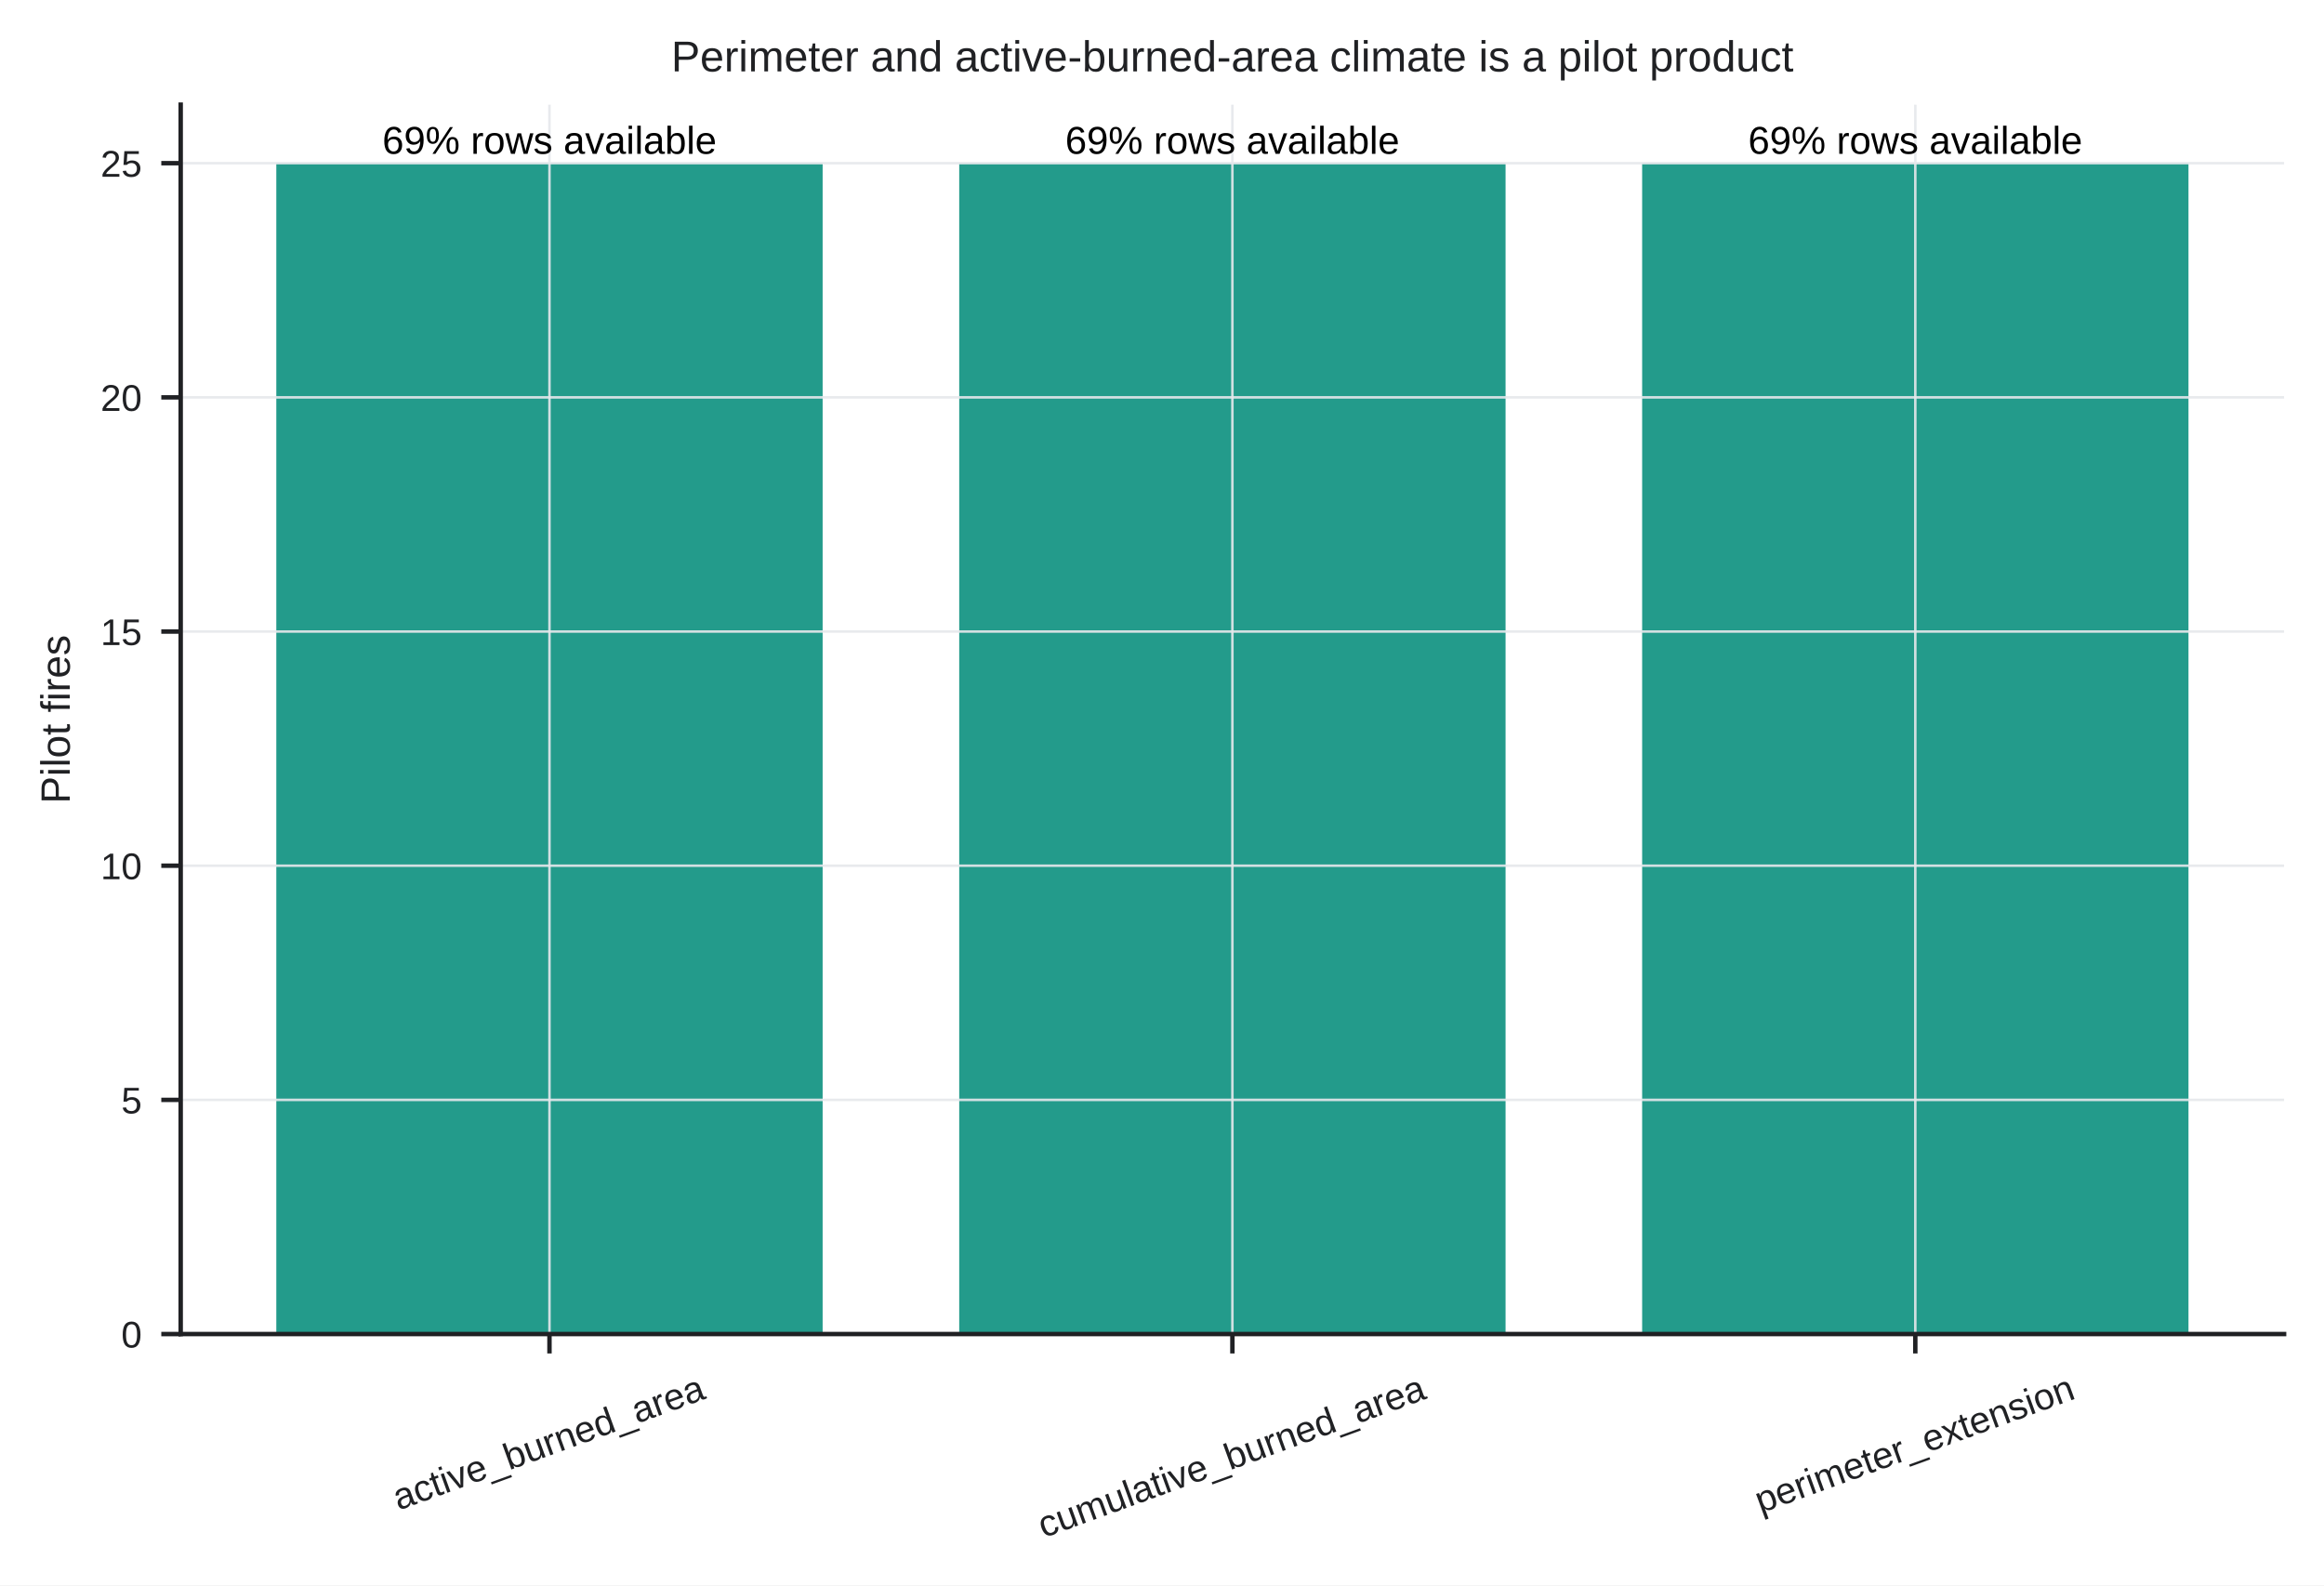
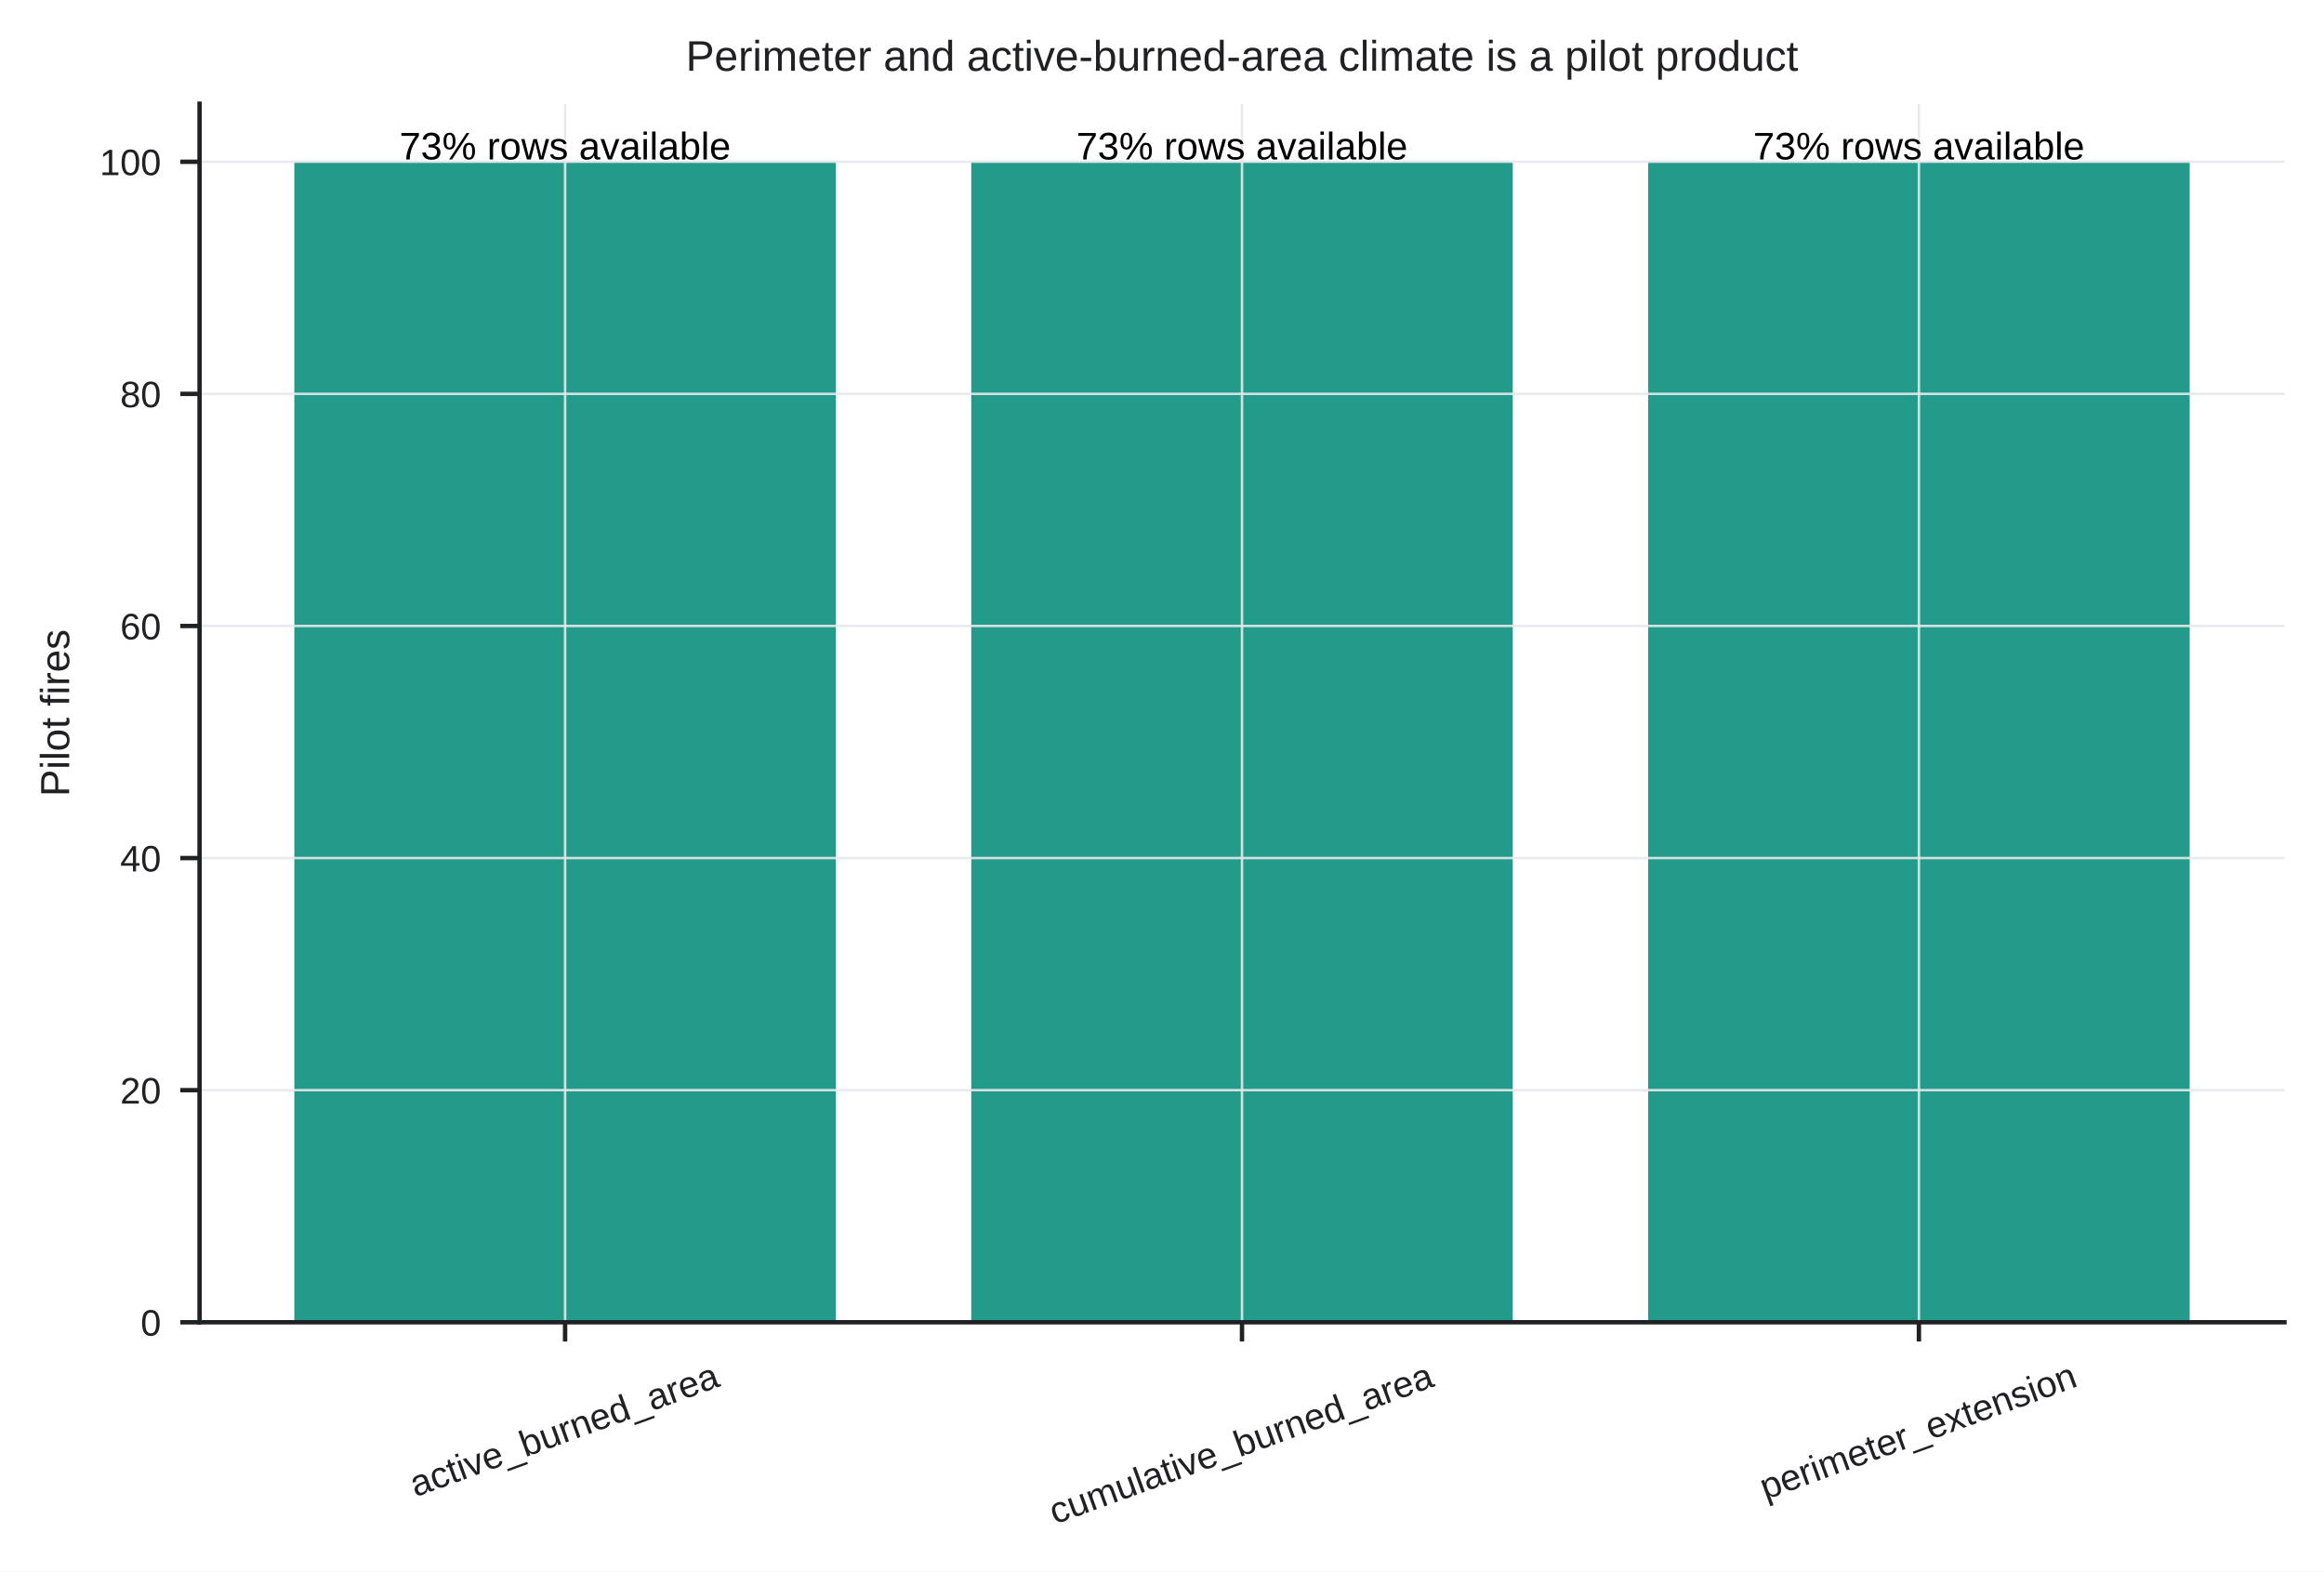
- <svg xmlns="http://www.w3.org/2000/svg" xmlns:xlink="http://www.w3.org/1999/xlink" width="419.236pt" height="285.969pt" viewBox="0 0 419.236 285.969" version="1.1">
+ <svg xmlns="http://www.w3.org/2000/svg" xmlns:xlink="http://www.w3.org/1999/xlink" width="422.962pt" height="285.969pt" viewBox="0 0 422.962 285.969" version="1.1">
  <defs>
    <style type="text/css">*{stroke-linejoin: round; stroke-linecap: butt}</style>
  </defs>
  <g id="figure_1">
    <g id="patch_1">
-       <path d="M 0 285.969  L 419.236 285.969  L 419.236 0  L 0 0  z " style="fill: #ffffff" />
+       <path d="M 0 285.969  L 422.962 285.969  L 422.962 0  L 0 0  z " style="fill: #ffffff" />
    </g>
    <g id="axes_1">
      <g id="patch_2">
-         <path d="M 32.596 240.639  L 412.036 240.639  L 412.036 18.879  L 32.596 18.879  z " style="fill: #ffffff" />
+         <path d="M 36.322 240.639  L 415.762 240.639  L 415.762 18.879  L 36.322 18.879  z " style="fill: #ffffff" />
      </g>
      <g id="patch_3">
-         <path d="M 49.844 240.639  L 148.399 240.639  L 148.399 29.439  L 49.844 29.439  z " clip-path="url(#p1cb8d75f0e)" style="fill: #239b8b" />
+         <path d="M 53.569 240.639  L 152.125 240.639  L 152.125 29.439  L 53.569 29.439  z " clip-path="url(#pd2a6a59935)" style="fill: #239b8b" />
      </g>
      <g id="patch_4">
-         <path d="M 173.038 240.639  L 271.594 240.639  L 271.594 29.439  L 173.038 29.439  z " clip-path="url(#p1cb8d75f0e)" style="fill: #239b8b" />
+         <path d="M 176.764 240.639  L 275.32 240.639  L 275.32 29.439  L 176.764 29.439  z " clip-path="url(#pd2a6a59935)" style="fill: #239b8b" />
      </g>
      <g id="patch_5">
-         <path d="M 296.233 240.639  L 394.789 240.639  L 394.789 29.439  L 296.233 29.439  z " clip-path="url(#p1cb8d75f0e)" style="fill: #239b8b" />
+         <path d="M 299.959 240.639  L 398.515 240.639  L 398.515 29.439  L 299.959 29.439  z " clip-path="url(#pd2a6a59935)" style="fill: #239b8b" />
      </g>
      <g id="matplotlib.axis_1">
        <g id="xtick_1">
          <g id="line2d_1">
-             <path d="M 99.122 240.639  L 99.122 18.879  " clip-path="url(#p1cb8d75f0e)" style="fill: none; stroke: #e6e8eb; stroke-opacity: 0.9; stroke-width: 0.45; stroke-linecap: square" />
+             <path d="M 102.847 240.639  L 102.847 18.879  " clip-path="url(#pd2a6a59935)" style="fill: none; stroke: #e6e8eb; stroke-opacity: 0.9; stroke-width: 0.45; stroke-linecap: square" />
          </g>
          <g id="line2d_2">
            <defs>
-               <path id="m06b7fa81f0" d="M 0 0  L 0 3.5  " style="stroke: #202124; stroke-width: 0.8" />
+               <path id="m6e492b6568" d="M 0 0  L 0 3.5  " style="stroke: #202124; stroke-width: 0.8" />
            </defs>
            <g>
-               <use xlink:href="#m06b7fa81f0" x="99.122" y="240.639" style="fill: #202124; stroke: #202124; stroke-width: 0.8" />
+               <use xlink:href="#m6e492b6568" x="102.847" y="240.639" style="fill: #202124; stroke: #202124; stroke-width: 0.8" />
            </g>
          </g>
          <g id="text_1">
-             <text style="font-size: 6.7px; font-family: 'Arial', 'Helvetica', 'DejaVu Sans', sans-serif; fill: #202124" transform="translate(71.8895 272.4773) rotate(-20)">active_burned_area</text>
+             <text style="font-size: 6.7px; font-family: 'Arial', 'Helvetica', 'DejaVu Sans', sans-serif; fill: #202124" transform="translate(75.61532 272.4773) rotate(-20)">active_burned_area</text>
          </g>
        </g>
        <g id="xtick_2">
          <g id="line2d_3">
-             <path d="M 222.316 240.639  L 222.316 18.879  " clip-path="url(#p1cb8d75f0e)" style="fill: none; stroke: #e6e8eb; stroke-opacity: 0.9; stroke-width: 0.45; stroke-linecap: square" />
+             <path d="M 226.042 240.639  L 226.042 18.879  " clip-path="url(#pd2a6a59935)" style="fill: none; stroke: #e6e8eb; stroke-opacity: 0.9; stroke-width: 0.45; stroke-linecap: square" />
          </g>
          <g id="line2d_4">
            <g>
-               <use xlink:href="#m06b7fa81f0" x="222.316" y="240.639" style="fill: #202124; stroke: #202124; stroke-width: 0.8" />
+               <use xlink:href="#m6e492b6568" x="226.042" y="240.639" style="fill: #202124; stroke: #202124; stroke-width: 0.8" />
            </g>
          </g>
          <g id="text_2">
-             <text style="font-size: 6.7px; font-family: 'Arial', 'Helvetica', 'DejaVu Sans', sans-serif; fill: #202124" transform="translate(188.2616 277.4438) rotate(-20)">cumulative_burned_area</text>
+             <text style="font-size: 6.7px; font-family: 'Arial', 'Helvetica', 'DejaVu Sans', sans-serif; fill: #202124" transform="translate(191.9874 277.4438) rotate(-20)">cumulative_burned_area</text>
          </g>
        </g>
        <g id="xtick_3">
          <g id="line2d_5">
-             <path d="M 345.511 240.639  L 345.511 18.879  " clip-path="url(#p1cb8d75f0e)" style="fill: none; stroke: #e6e8eb; stroke-opacity: 0.9; stroke-width: 0.45; stroke-linecap: square" />
+             <path d="M 349.237 240.639  L 349.237 18.879  " clip-path="url(#pd2a6a59935)" style="fill: none; stroke: #e6e8eb; stroke-opacity: 0.9; stroke-width: 0.45; stroke-linecap: square" />
          </g>
          <g id="line2d_6">
            <g>
-               <use xlink:href="#m06b7fa81f0" x="345.511" y="240.639" style="fill: #202124; stroke: #202124; stroke-width: 0.8" />
+               <use xlink:href="#m6e492b6568" x="349.237" y="240.639" style="fill: #202124; stroke: #202124; stroke-width: 0.8" />
            </g>
          </g>
          <g id="text_3">
-             <text style="font-size: 6.7px; font-family: 'Arial', 'Helvetica', 'DejaVu Sans', sans-serif; fill: #202124" transform="translate(317.5841 272.9832) rotate(-20)">perimeter_extension</text>
+             <text style="font-size: 6.7px; font-family: 'Arial', 'Helvetica', 'DejaVu Sans', sans-serif; fill: #202124" transform="translate(321.3099 272.9832) rotate(-20)">perimeter_extension</text>
          </g>
        </g>
      </g>
      <g id="matplotlib.axis_2">
        <g id="ytick_1">
          <g id="line2d_7">
-             <path d="M 32.596 240.639  L 412.036 240.639  " clip-path="url(#p1cb8d75f0e)" style="fill: none; stroke: #e6e8eb; stroke-opacity: 0.9; stroke-width: 0.45; stroke-linecap: square" />
+             <path d="M 36.322 240.639  L 415.762 240.639  " clip-path="url(#pd2a6a59935)" style="fill: none; stroke: #e6e8eb; stroke-opacity: 0.9; stroke-width: 0.45; stroke-linecap: square" />
          </g>
          <g id="line2d_8">
            <defs>
-               <path id="m3021f58a1e" d="M 0 0  L -3.5 0  " style="stroke: #202124; stroke-width: 0.8" />
+               <path id="m0bf920ce91" d="M 0 0  L -3.5 0  " style="stroke: #202124; stroke-width: 0.8" />
            </defs>
            <g>
-               <use xlink:href="#m3021f58a1e" x="32.596" y="240.639" style="fill: #202124; stroke: #202124; stroke-width: 0.8" />
+               <use xlink:href="#m0bf920ce91" x="36.322" y="240.639" style="fill: #202124; stroke: #202124; stroke-width: 0.8" />
            </g>
          </g>
          <g id="text_4">
-             <text style="font-size: 6.7px; font-family: 'Arial', 'Helvetica', 'DejaVu Sans', sans-serif; text-anchor: end; fill: #202124" x="25.596" y="243.078" transform="rotate(-0 25.59638 243.0775)">0</text>
+             <text style="font-size: 6.7px; font-family: 'Arial', 'Helvetica', 'DejaVu Sans', sans-serif; text-anchor: end; fill: #202124" x="29.322" y="243.078" transform="rotate(-0 29.32221 243.0775)">0</text>
          </g>
        </g>
        <g id="ytick_2">
          <g id="line2d_9">
-             <path d="M 32.596 198.399  L 412.036 198.399  " clip-path="url(#p1cb8d75f0e)" style="fill: none; stroke: #e6e8eb; stroke-opacity: 0.9; stroke-width: 0.45; stroke-linecap: square" />
+             <path d="M 36.322 198.399  L 415.762 198.399  " clip-path="url(#pd2a6a59935)" style="fill: none; stroke: #e6e8eb; stroke-opacity: 0.9; stroke-width: 0.45; stroke-linecap: square" />
          </g>
          <g id="line2d_10">
            <g>
-               <use xlink:href="#m3021f58a1e" x="32.596" y="198.399" style="fill: #202124; stroke: #202124; stroke-width: 0.8" />
+               <use xlink:href="#m0bf920ce91" x="36.322" y="198.399" style="fill: #202124; stroke: #202124; stroke-width: 0.8" />
            </g>
          </g>
          <g id="text_5">
-             <text style="font-size: 6.7px; font-family: 'Arial', 'Helvetica', 'DejaVu Sans', sans-serif; text-anchor: end; fill: #202124" x="25.596" y="200.838" transform="rotate(-0 25.59638 200.8375)">5</text>
+             <text style="font-size: 6.7px; font-family: 'Arial', 'Helvetica', 'DejaVu Sans', sans-serif; text-anchor: end; fill: #202124" x="29.322" y="200.838" transform="rotate(-0 29.32221 200.8375)">20</text>
          </g>
        </g>
        <g id="ytick_3">
          <g id="line2d_11">
-             <path d="M 32.596 156.159  L 412.036 156.159  " clip-path="url(#p1cb8d75f0e)" style="fill: none; stroke: #e6e8eb; stroke-opacity: 0.9; stroke-width: 0.45; stroke-linecap: square" />
+             <path d="M 36.322 156.159  L 415.762 156.159  " clip-path="url(#pd2a6a59935)" style="fill: none; stroke: #e6e8eb; stroke-opacity: 0.9; stroke-width: 0.45; stroke-linecap: square" />
          </g>
          <g id="line2d_12">
            <g>
-               <use xlink:href="#m3021f58a1e" x="32.596" y="156.159" style="fill: #202124; stroke: #202124; stroke-width: 0.8" />
+               <use xlink:href="#m0bf920ce91" x="36.322" y="156.159" style="fill: #202124; stroke: #202124; stroke-width: 0.8" />
            </g>
          </g>
          <g id="text_6">
-             <text style="font-size: 6.7px; font-family: 'Arial', 'Helvetica', 'DejaVu Sans', sans-serif; text-anchor: end; fill: #202124" x="25.596" y="158.598" transform="rotate(-0 25.59638 158.5975)">10</text>
+             <text style="font-size: 6.7px; font-family: 'Arial', 'Helvetica', 'DejaVu Sans', sans-serif; text-anchor: end; fill: #202124" x="29.322" y="158.598" transform="rotate(-0 29.32221 158.5975)">40</text>
          </g>
        </g>
        <g id="ytick_4">
          <g id="line2d_13">
-             <path d="M 32.596 113.919  L 412.036 113.919  " clip-path="url(#p1cb8d75f0e)" style="fill: none; stroke: #e6e8eb; stroke-opacity: 0.9; stroke-width: 0.45; stroke-linecap: square" />
+             <path d="M 36.322 113.919  L 415.762 113.919  " clip-path="url(#pd2a6a59935)" style="fill: none; stroke: #e6e8eb; stroke-opacity: 0.9; stroke-width: 0.45; stroke-linecap: square" />
          </g>
          <g id="line2d_14">
            <g>
-               <use xlink:href="#m3021f58a1e" x="32.596" y="113.919" style="fill: #202124; stroke: #202124; stroke-width: 0.8" />
+               <use xlink:href="#m0bf920ce91" x="36.322" y="113.919" style="fill: #202124; stroke: #202124; stroke-width: 0.8" />
            </g>
          </g>
          <g id="text_7">
-             <text style="font-size: 6.7px; font-family: 'Arial', 'Helvetica', 'DejaVu Sans', sans-serif; text-anchor: end; fill: #202124" x="25.596" y="116.358" transform="rotate(-0 25.59638 116.3575)">15</text>
+             <text style="font-size: 6.7px; font-family: 'Arial', 'Helvetica', 'DejaVu Sans', sans-serif; text-anchor: end; fill: #202124" x="29.322" y="116.358" transform="rotate(-0 29.32221 116.3575)">60</text>
          </g>
        </g>
        <g id="ytick_5">
          <g id="line2d_15">
-             <path d="M 32.596 71.679  L 412.036 71.679  " clip-path="url(#p1cb8d75f0e)" style="fill: none; stroke: #e6e8eb; stroke-opacity: 0.9; stroke-width: 0.45; stroke-linecap: square" />
+             <path d="M 36.322 71.679  L 415.762 71.679  " clip-path="url(#pd2a6a59935)" style="fill: none; stroke: #e6e8eb; stroke-opacity: 0.9; stroke-width: 0.45; stroke-linecap: square" />
          </g>
          <g id="line2d_16">
            <g>
-               <use xlink:href="#m3021f58a1e" x="32.596" y="71.679" style="fill: #202124; stroke: #202124; stroke-width: 0.8" />
+               <use xlink:href="#m0bf920ce91" x="36.322" y="71.679" style="fill: #202124; stroke: #202124; stroke-width: 0.8" />
            </g>
          </g>
          <g id="text_8">
-             <text style="font-size: 6.7px; font-family: 'Arial', 'Helvetica', 'DejaVu Sans', sans-serif; text-anchor: end; fill: #202124" x="25.596" y="74.118" transform="rotate(-0 25.59638 74.1175)">20</text>
+             <text style="font-size: 6.7px; font-family: 'Arial', 'Helvetica', 'DejaVu Sans', sans-serif; text-anchor: end; fill: #202124" x="29.322" y="74.118" transform="rotate(-0 29.32221 74.1175)">80</text>
          </g>
        </g>
        <g id="ytick_6">
          <g id="line2d_17">
-             <path d="M 32.596 29.439  L 412.036 29.439  " clip-path="url(#p1cb8d75f0e)" style="fill: none; stroke: #e6e8eb; stroke-opacity: 0.9; stroke-width: 0.45; stroke-linecap: square" />
+             <path d="M 36.322 29.439  L 415.762 29.439  " clip-path="url(#pd2a6a59935)" style="fill: none; stroke: #e6e8eb; stroke-opacity: 0.9; stroke-width: 0.45; stroke-linecap: square" />
          </g>
          <g id="line2d_18">
            <g>
-               <use xlink:href="#m3021f58a1e" x="32.596" y="29.439" style="fill: #202124; stroke: #202124; stroke-width: 0.8" />
+               <use xlink:href="#m0bf920ce91" x="36.322" y="29.439" style="fill: #202124; stroke: #202124; stroke-width: 0.8" />
            </g>
          </g>
          <g id="text_9">
-             <text style="font-size: 6.7px; font-family: 'Arial', 'Helvetica', 'DejaVu Sans', sans-serif; text-anchor: end; fill: #202124" x="25.596" y="31.878" transform="rotate(-0 25.59638 31.8775)">25</text>
+             <text style="font-size: 6.7px; font-family: 'Arial', 'Helvetica', 'DejaVu Sans', sans-serif; text-anchor: end; fill: #202124" x="29.322" y="31.878" transform="rotate(-0 29.32221 31.8775)">100</text>
          </g>
        </g>
        <g id="text_10">
          <text style="font-size: 7.4px; font-family: 'Arial', 'Helvetica', 'DejaVu Sans', sans-serif; text-anchor: middle; fill: #202124" x="12.587" y="129.759" transform="rotate(-90 12.5874 129.7586)">Pilot fires</text>
        </g>
      </g>
      <g id="patch_6">
-         <path d="M 32.596 240.639  L 32.596 18.879  " style="fill: none; stroke: #202124; stroke-width: 0.8; stroke-linejoin: miter; stroke-linecap: square" />
+         <path d="M 36.322 240.639  L 36.322 18.879  " style="fill: none; stroke: #202124; stroke-width: 0.8; stroke-linejoin: miter; stroke-linecap: square" />
      </g>
      <g id="patch_7">
-         <path d="M 32.596 240.639  L 412.036 240.639  " style="fill: none; stroke: #202124; stroke-width: 0.8; stroke-linejoin: miter; stroke-linecap: square" />
+         <path d="M 36.322 240.639  L 415.762 240.639  " style="fill: none; stroke: #202124; stroke-width: 0.8; stroke-linejoin: miter; stroke-linecap: square" />
      </g>
      <g id="text_11">
-         <text style="font-size: 7px; font-family: 'Arial', 'Helvetica', 'DejaVu Sans', sans-serif; text-anchor: middle" x="99.122" y="27.749" transform="rotate(-0 99.12158 27.74901)">69% rows available</text>
+         <text style="font-size: 7px; font-family: 'Arial', 'Helvetica', 'DejaVu Sans', sans-serif; text-anchor: middle" x="102.847" y="29.016" transform="rotate(-0 102.8474 29.01621)">73% rows available</text>
      </g>
      <g id="text_12">
-         <text style="font-size: 7px; font-family: 'Arial', 'Helvetica', 'DejaVu Sans', sans-serif; text-anchor: middle" x="222.316" y="27.749" transform="rotate(-0 222.3164 27.74901)">69% rows available</text>
+         <text style="font-size: 7px; font-family: 'Arial', 'Helvetica', 'DejaVu Sans', sans-serif; text-anchor: middle" x="226.042" y="29.016" transform="rotate(-0 226.0422 29.01621)">73% rows available</text>
      </g>
      <g id="text_13">
-         <text style="font-size: 7px; font-family: 'Arial', 'Helvetica', 'DejaVu Sans', sans-serif; text-anchor: middle" x="345.511" y="27.749" transform="rotate(-0 345.5112 27.74901)">69% rows available</text>
+         <text style="font-size: 7px; font-family: 'Arial', 'Helvetica', 'DejaVu Sans', sans-serif; text-anchor: middle" x="349.237" y="29.016" transform="rotate(-0 349.237 29.01621)">73% rows available</text>
      </g>
      <g id="text_14">
-         <text style="font-size: 7.8px; font-family: 'Arial', 'Helvetica', 'DejaVu Sans', sans-serif; text-anchor: middle; fill: #202124" x="222.316" y="12.879" transform="rotate(-0 222.3164 12.87861)">Perimeter and active-burned-area climate is a pilot product</text>
+         <text style="font-size: 7.8px; font-family: 'Arial', 'Helvetica', 'DejaVu Sans', sans-serif; text-anchor: middle; fill: #202124" x="226.042" y="12.879" transform="rotate(-0 226.0422 12.87861)">Perimeter and active-burned-area climate is a pilot product</text>
      </g>
    </g>
  </g>
  <defs>
-     <clipPath id="p1cb8d75f0e">
-       <rect x="32.596" y="18.879" width="379.44" height="221.76" />
+     <clipPath id="pd2a6a59935">
+       <rect x="36.322" y="18.879" width="379.44" height="221.76" />
    </clipPath>
  </defs>
</svg>
